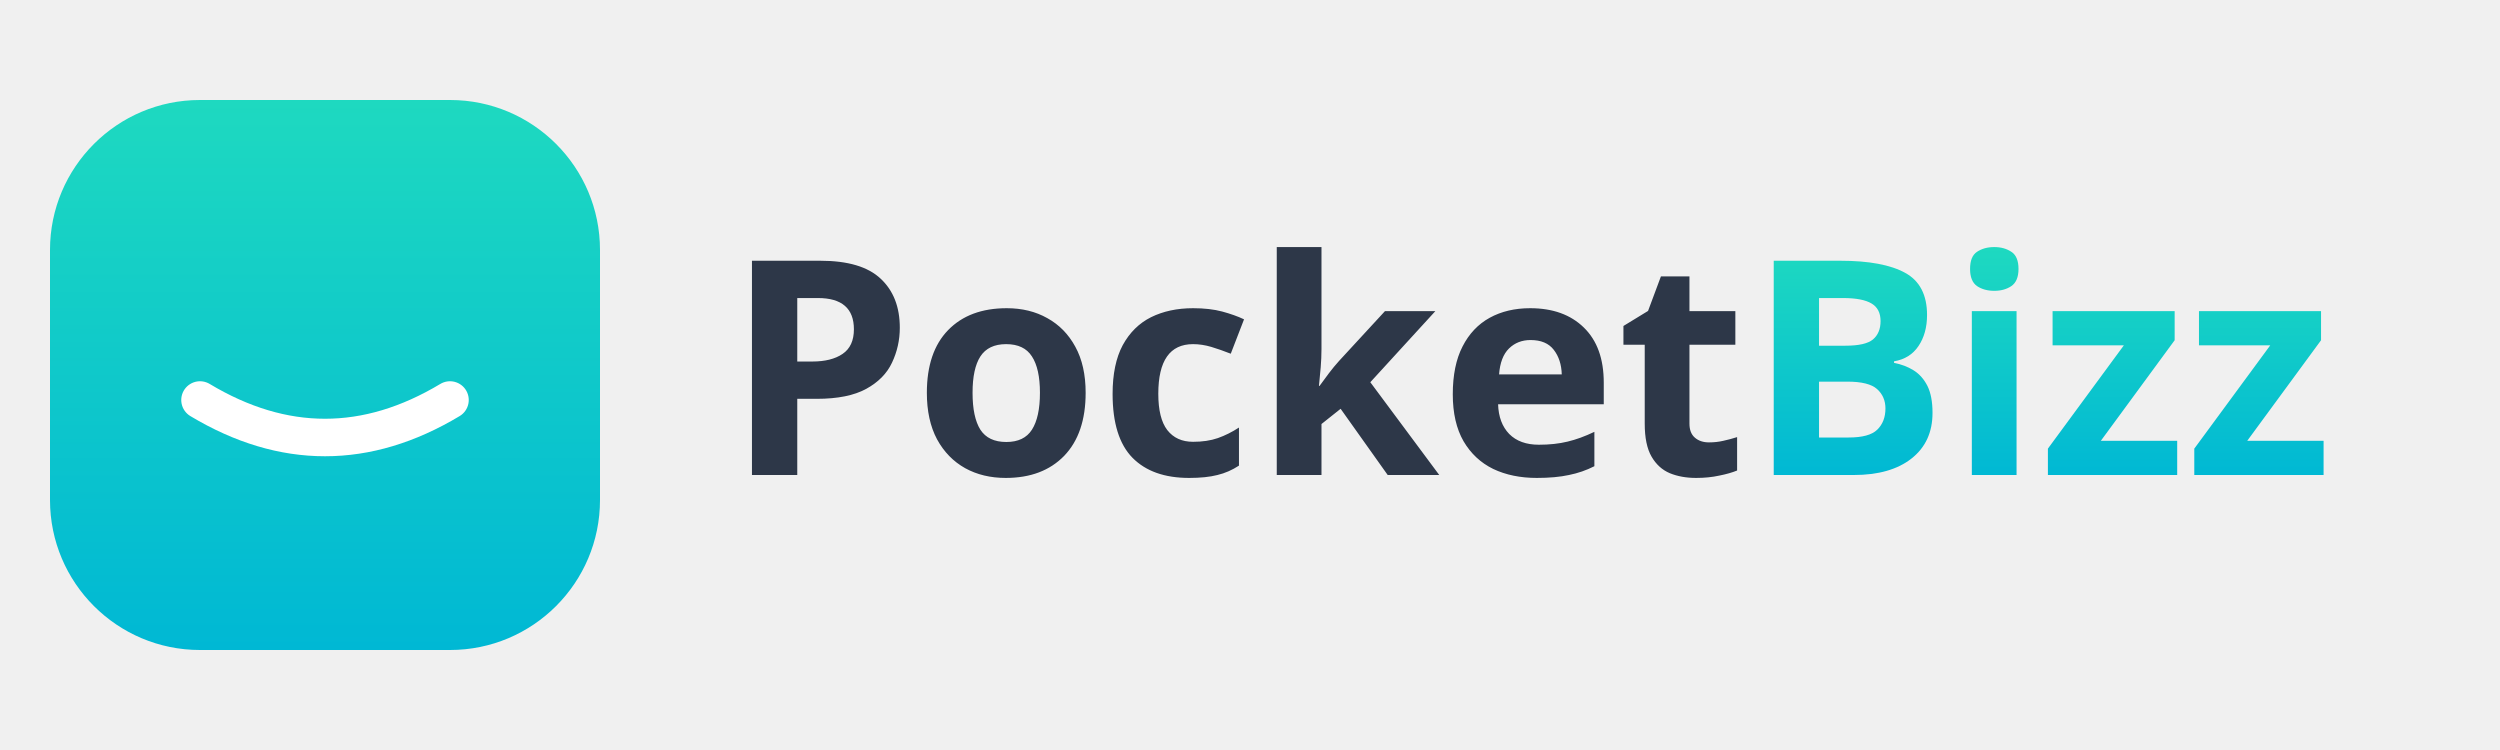
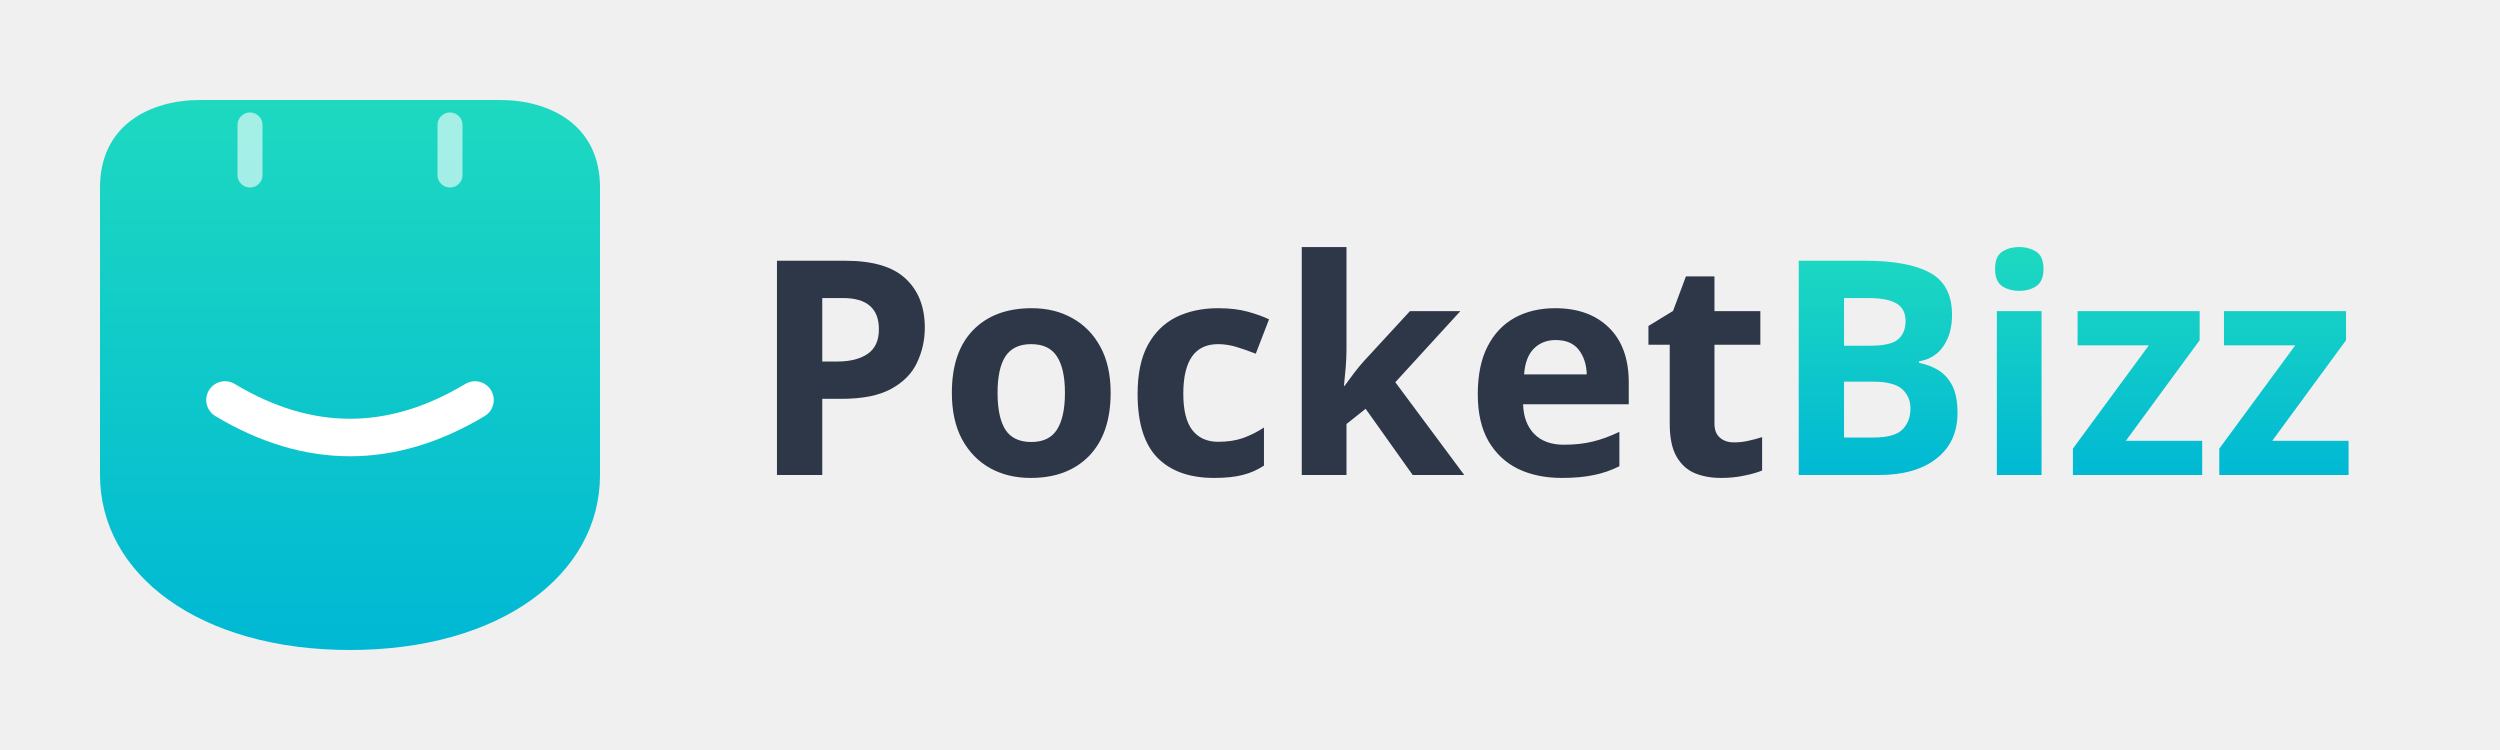
<svg xmlns="http://www.w3.org/2000/svg" width="200" height="60" viewBox="0 0 200 60" fill="none">
  <defs>
    <linearGradient id="logoGradient" x1="0%" y1="0%" x2="0%" y2="100%">
      <stop offset="0%" style="stop-color:#1ED9C0;stop-opacity:1" />
      <stop offset="100%" style="stop-color:#00B8D4;stop-opacity:1" />
    </linearGradient>
  </defs>
-   <rect x="4" y="8" width="44" height="44" rx="12" fill="url(#logoGradient)" />
-   <path d="M16 32 Q26 38 36 32" stroke="white" stroke-width="3" stroke-linecap="round" fill="none" />
-   <text x="58" y="38" font-family="Poppins, sans-serif" font-size="24" font-weight="700" fill="#2D3748">
+   <path d="M 8 15             C 8 10 12 8 16 8            L 40 8            C 44 8 48 10 48 15            L 48 38            C 48 46 40 52 28 52            C 16 52 8 46 8 38            Z" fill="url(#logoGradient)" />
+   <path d="M 18 32 Q 28 38 38 32" stroke="white" stroke-width="3" stroke-linecap="round" fill="none" />
+   <path d="M 20 10 L 20 14 M 36 10 L 36 14" stroke="white" stroke-width="2" stroke-linecap="round" opacity="0.6" />
+   <text x="60" y="38" font-family="Poppins, sans-serif" font-size="24" font-weight="700" fill="#2D3748">
    Pocket<tspan fill="url(#logoGradient)">Bizz</tspan>
  </text>
</svg>
